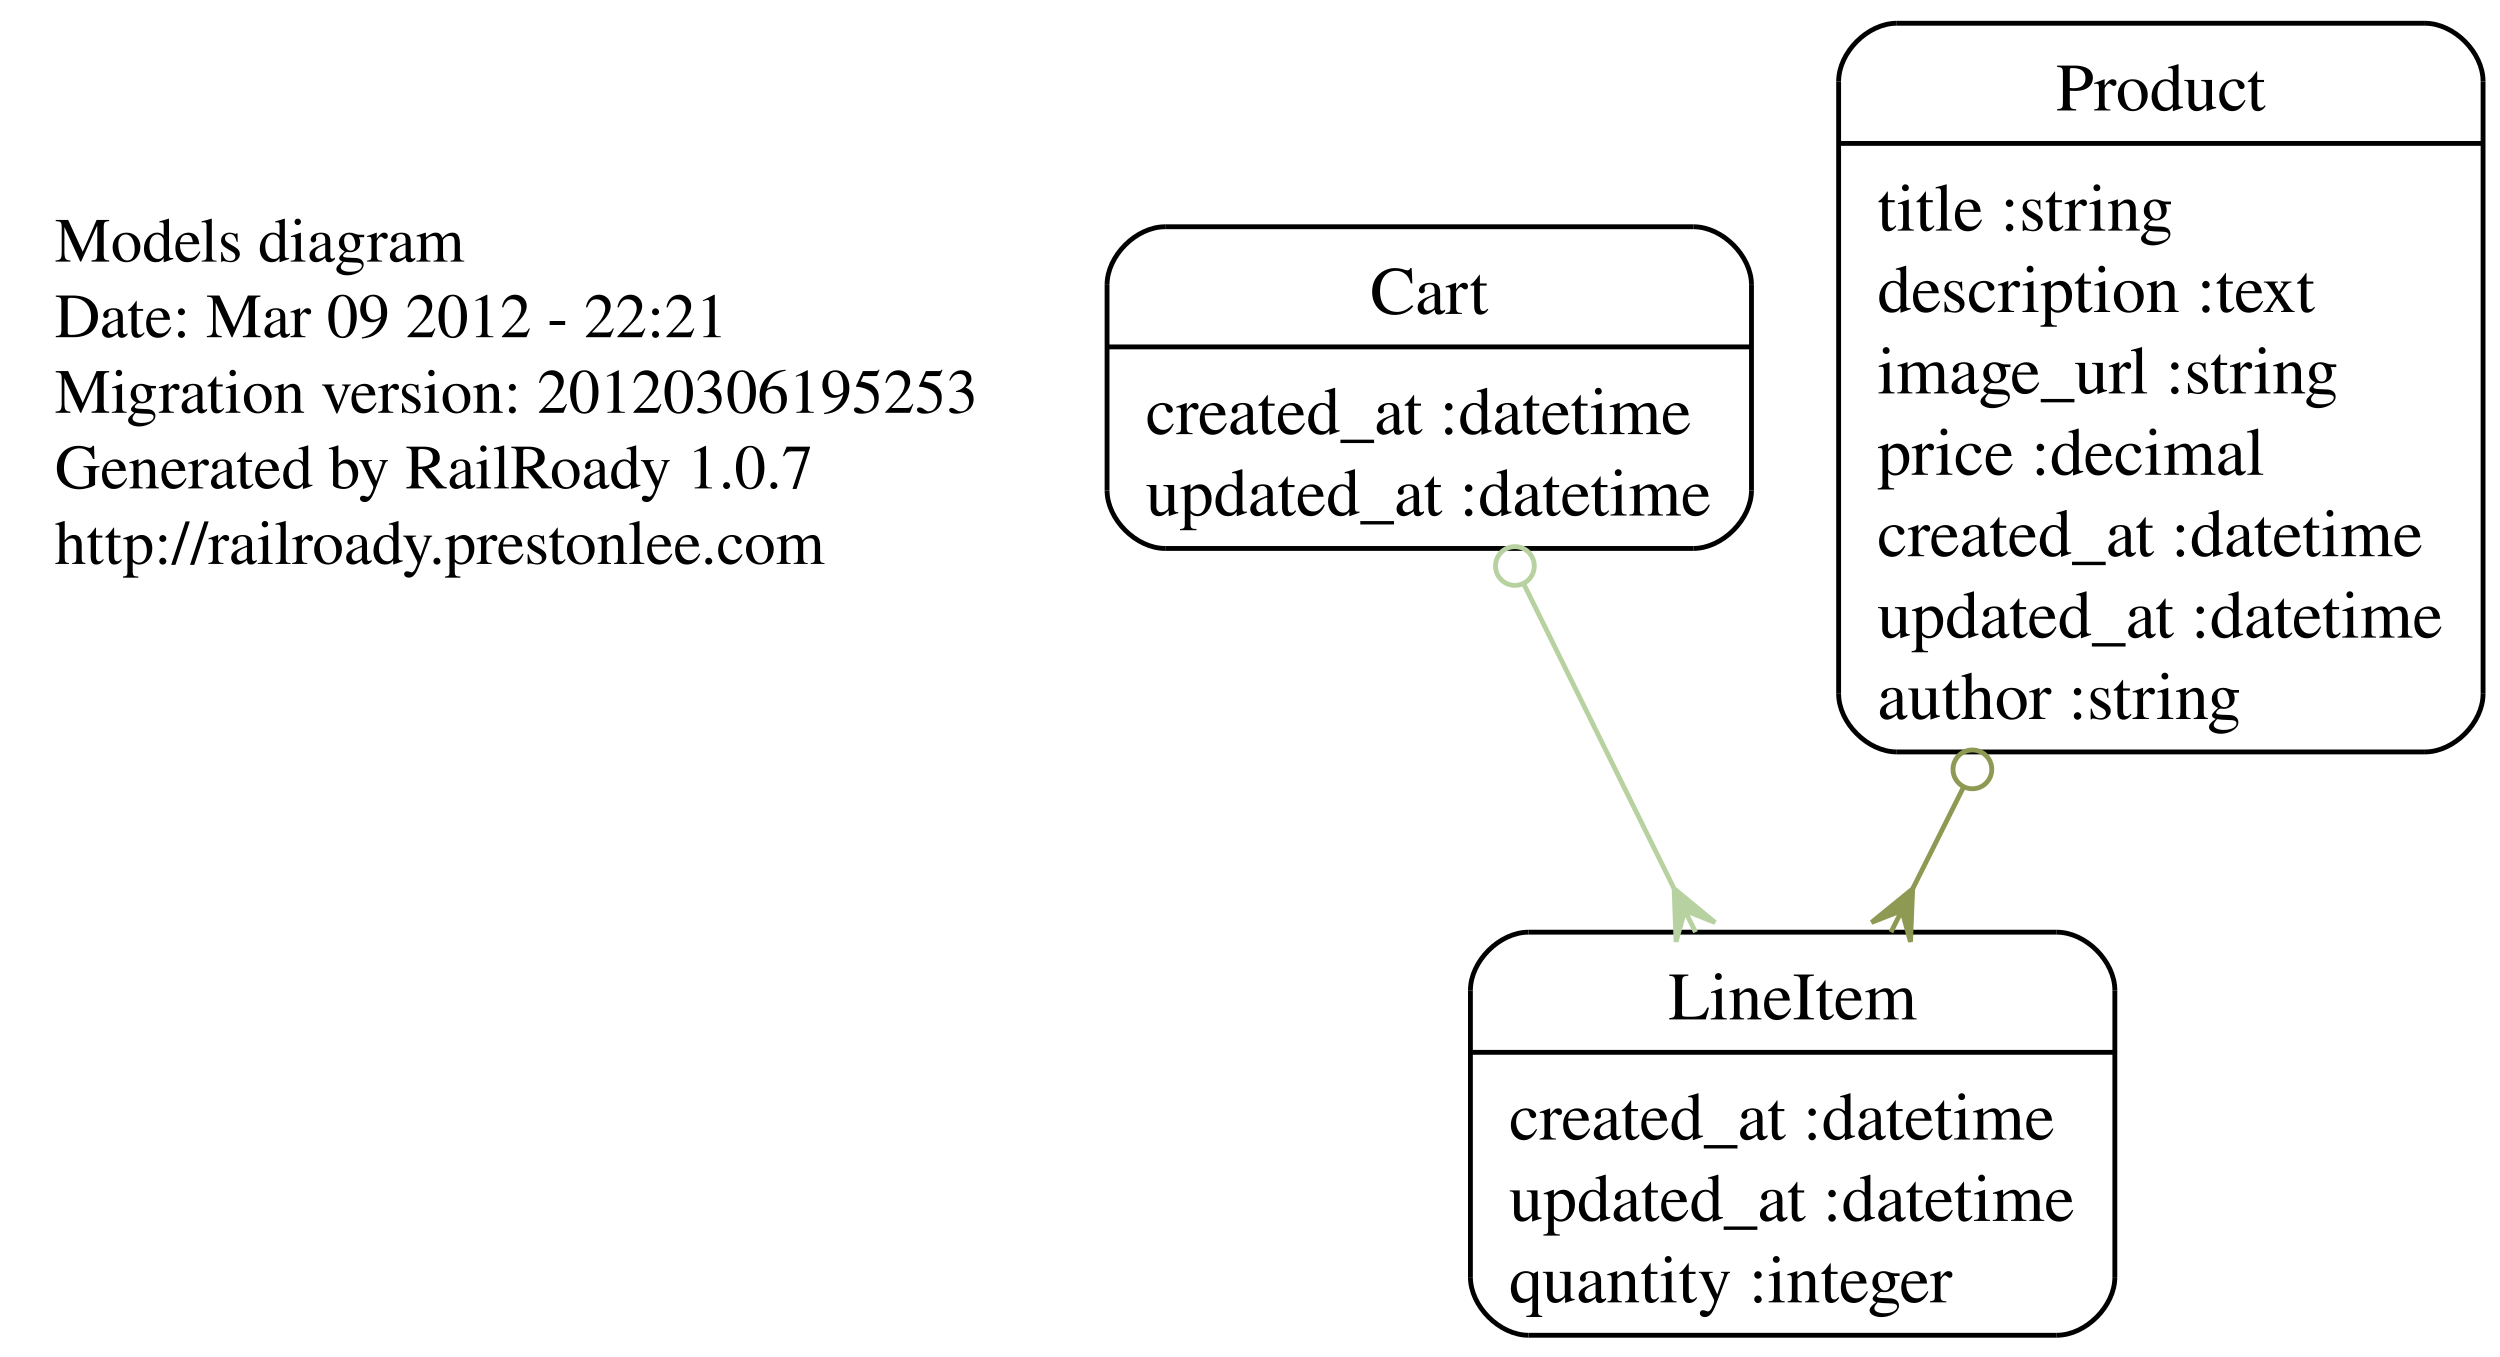
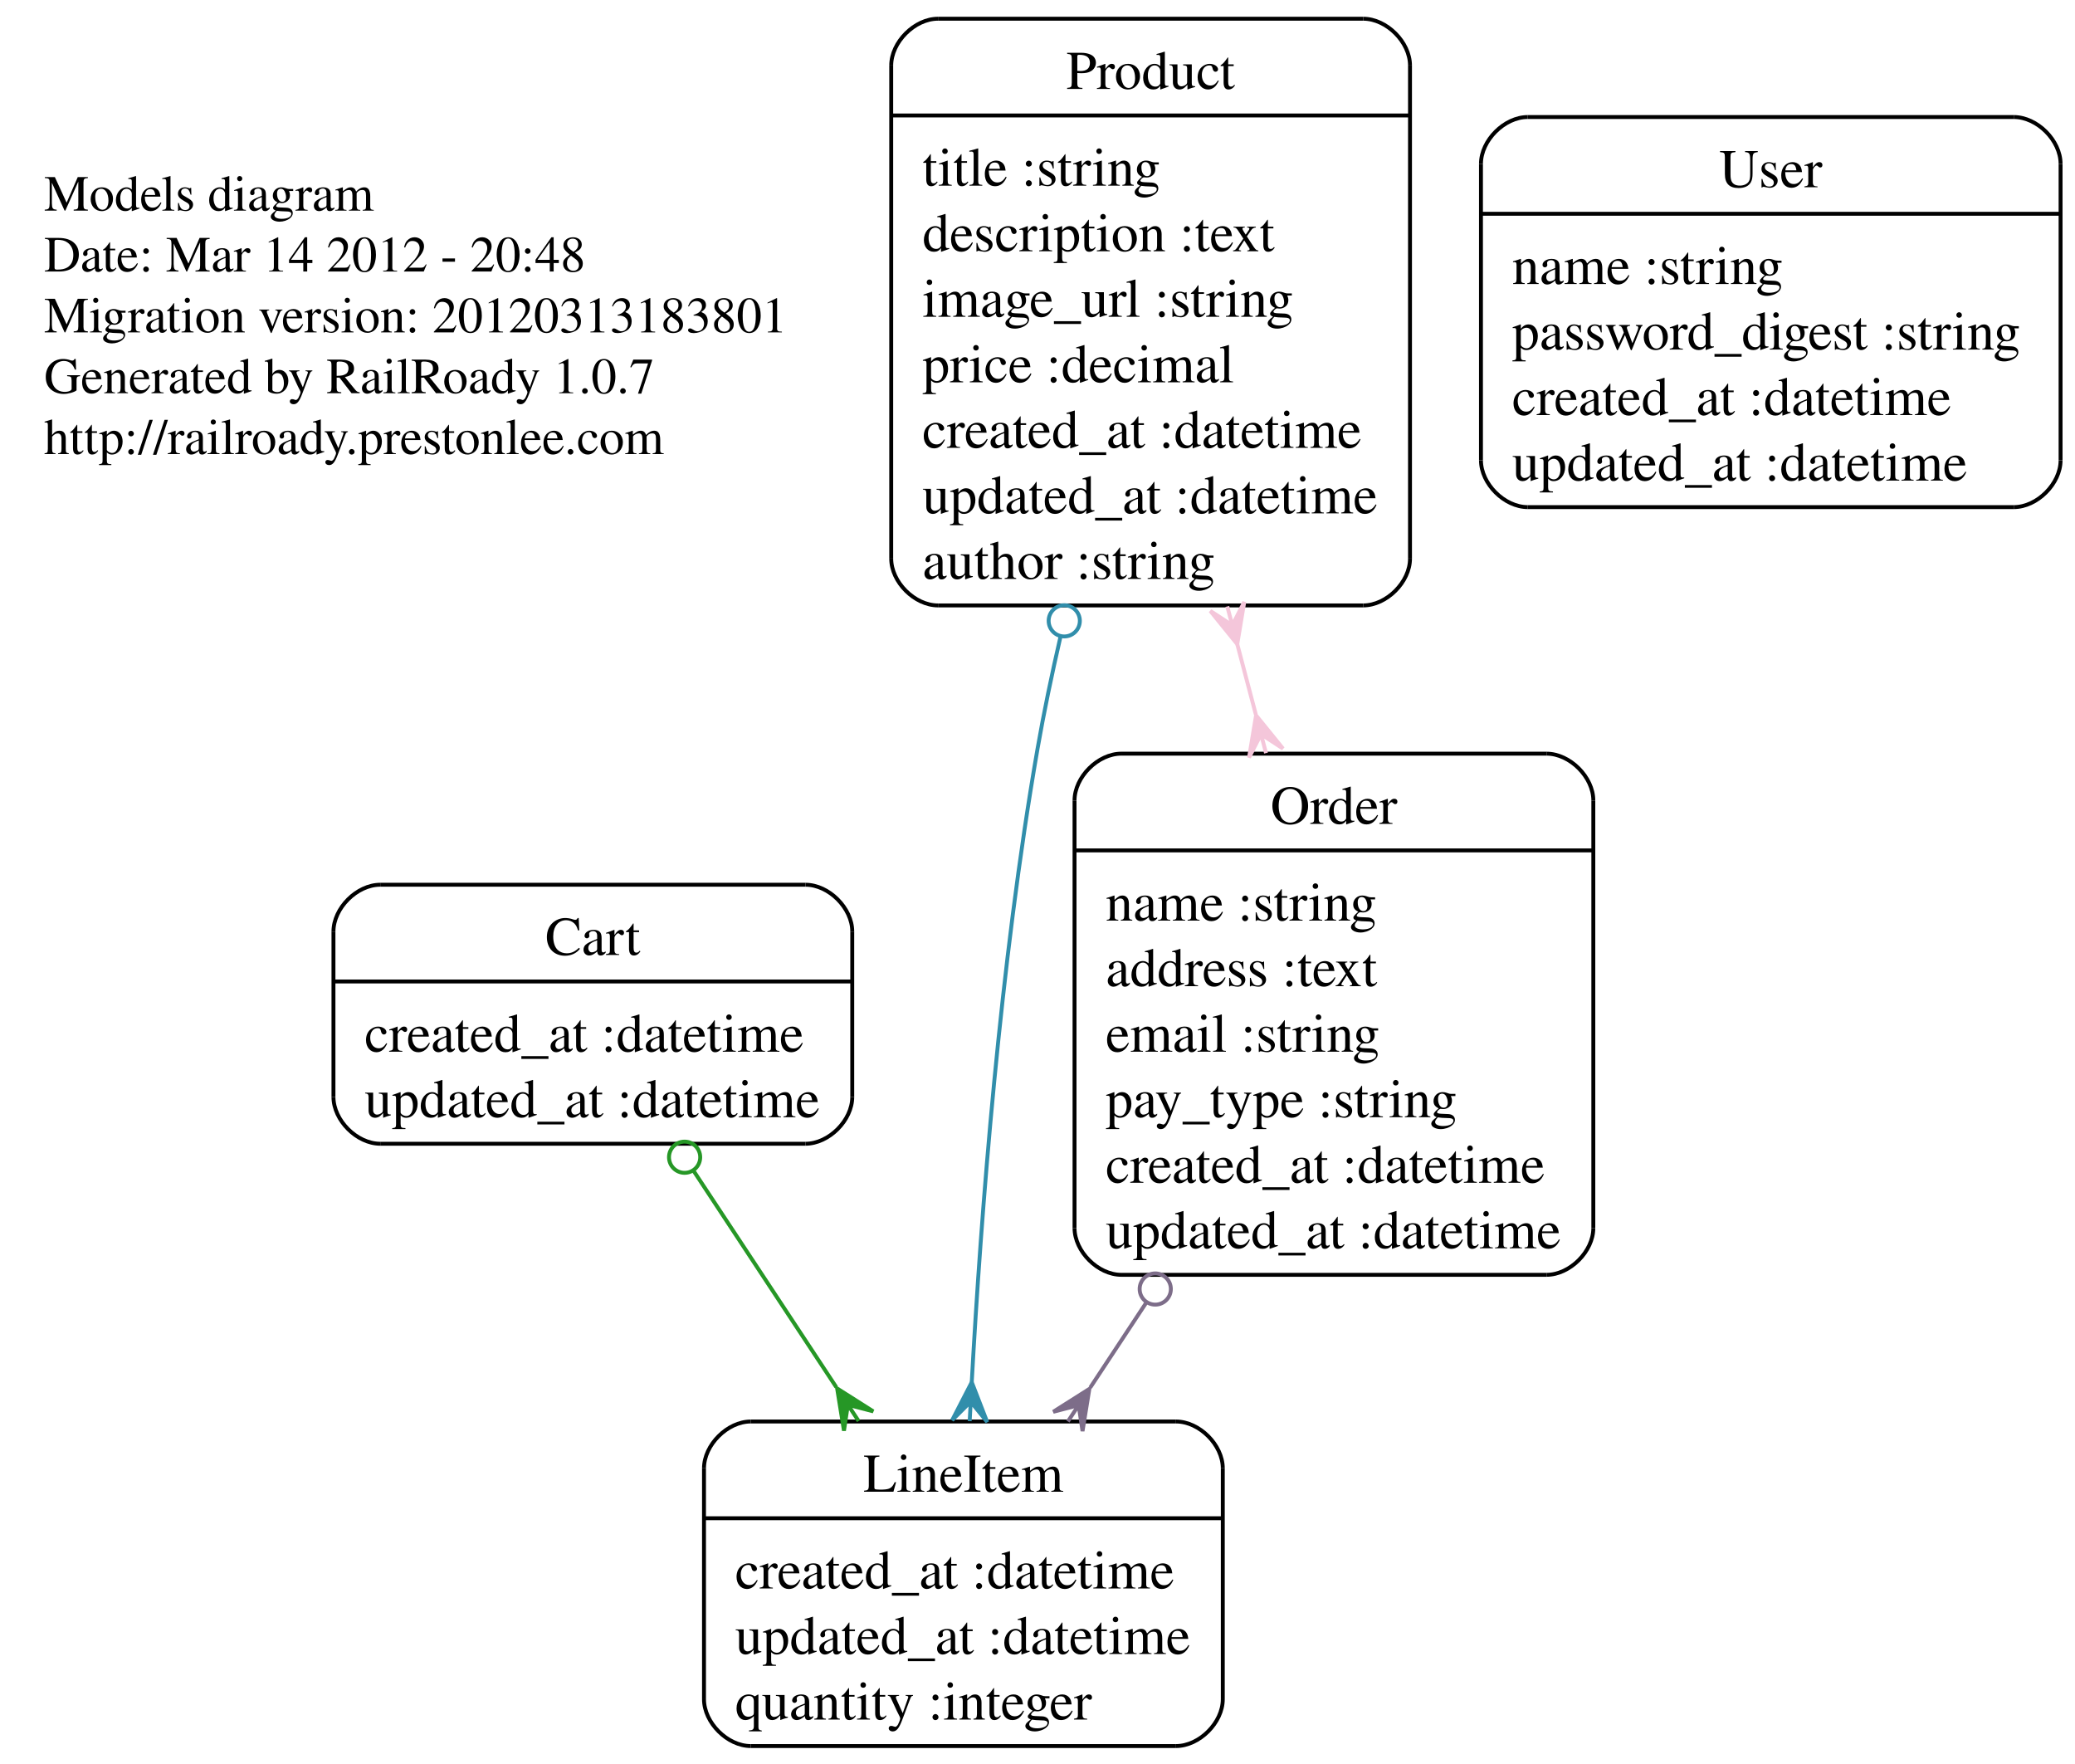
- <svg xmlns="http://www.w3.org/2000/svg" width="516pt" height="280pt" viewBox="0.00 0.00 516.00 280.00">
-   <g id="graph1" class="graph" transform="scale(1 1) rotate(0) translate(4 276)">
-     <polygon fill="white" stroke="white" points="-4,5 -4,-276 513,-276 513,5 -4,5" />
+ <svg xmlns="http://www.w3.org/2000/svg" width="532pt" height="452pt" viewBox="0.00 0.00 532.00 452.00">
+   <g id="graph1" class="graph" transform="scale(1 1) rotate(0) translate(4 448)">
+     <polygon fill="white" stroke="white" points="-4,5 -4,-448 529,-448 529,5 -4,5" />
    <g id="node1" class="node">
-       <text text-anchor="start" x="7.312" y="-222" font-family="Times,serif" font-size="13.00">Models diagram</text>
-       <text text-anchor="start" x="7.312" y="-206.4" font-family="Times,serif" font-size="13.00">Date: Mar 09 2012 - 22:21</text>
-       <text text-anchor="start" x="7.312" y="-190.8" font-family="Times,serif" font-size="13.00">Migration version: 20120306195253</text>
-       <text text-anchor="start" x="7.312" y="-175.2" font-family="Times,serif" font-size="13.00">Generated by RailRoady 1.0.7</text>
-       <text text-anchor="start" x="7.312" y="-159.6" font-family="Times,serif" font-size="13.00">http://railroady.prestonlee.com</text>
+       <text text-anchor="start" x="7.312" y="-394" font-family="Times,serif" font-size="13.00">Models diagram</text>
+       <text text-anchor="start" x="7.312" y="-378.4" font-family="Times,serif" font-size="13.00">Date: Mar 14 2012 - 20:48</text>
+       <text text-anchor="start" x="7.312" y="-362.8" font-family="Times,serif" font-size="13.00">Migration version: 20120313183801</text>
+       <text text-anchor="start" x="7.312" y="-347.2" font-family="Times,serif" font-size="13.00">Generated by RailRoady 1.0.7</text>
+       <text text-anchor="start" x="7.312" y="-331.6" font-family="Times,serif" font-size="13.00">http://railroady.prestonlee.com</text>
    </g>
    <g id="node2" class="node">
-       <polyline fill="none" stroke="black" points="236.495,-162.8 345.505,-162.8 " />
-       <path fill="none" stroke="black" d="M345.505,-162.8C351.505,-162.8 357.505,-168.8 357.505,-174.8" />
-       <polyline fill="none" stroke="black" points="357.505,-174.8 357.505,-217.2 " />
-       <path fill="none" stroke="black" d="M357.505,-217.2C357.505,-223.2 351.505,-229.2 345.505,-229.2" />
-       <polyline fill="none" stroke="black" points="345.505,-229.2 236.495,-229.2 " />
-       <path fill="none" stroke="black" d="M236.495,-229.2C230.495,-229.2 224.495,-223.2 224.495,-217.2" />
-       <polyline fill="none" stroke="black" points="224.495,-217.2 224.495,-174.8 " />
-       <path fill="none" stroke="black" d="M224.495,-174.8C224.495,-168.8 230.495,-162.8 236.495,-162.8" />
-       <text text-anchor="middle" x="291" y="-211.2" font-family="Times,serif" font-size="14.00">Cart</text>
-       <polyline fill="none" stroke="black" points="224.495,-204.4 357.505,-204.4 " />
-       <text text-anchor="start" x="232.495" y="-186.4" font-family="Times,serif" font-size="14.00">created_at :datetime</text>
-       <text text-anchor="start" x="232.495" y="-169.6" font-family="Times,serif" font-size="14.00">updated_at :datetime</text>
+       <polyline fill="none" stroke="black" points="93.495,-154.8 202.505,-154.8 " />
+       <path fill="none" stroke="black" d="M202.505,-154.8C208.505,-154.8 214.505,-160.8 214.505,-166.8" />
+       <polyline fill="none" stroke="black" points="214.505,-166.8 214.505,-209.2 " />
+       <path fill="none" stroke="black" d="M214.505,-209.2C214.505,-215.2 208.505,-221.2 202.505,-221.2" />
+       <polyline fill="none" stroke="black" points="202.505,-221.2 93.495,-221.2 " />
+       <path fill="none" stroke="black" d="M93.495,-221.2C87.495,-221.2 81.495,-215.2 81.495,-209.2" />
+       <polyline fill="none" stroke="black" points="81.495,-209.2 81.495,-166.8 " />
+       <path fill="none" stroke="black" d="M81.495,-166.8C81.495,-160.8 87.495,-154.8 93.495,-154.8" />
+       <text text-anchor="middle" x="148" y="-203.2" font-family="Times,serif" font-size="14.00">Cart</text>
+       <polyline fill="none" stroke="black" points="81.495,-196.4 214.505,-196.4 " />
+       <text text-anchor="start" x="89.495" y="-178.4" font-family="Times,serif" font-size="14.00">created_at :datetime</text>
+       <text text-anchor="start" x="89.495" y="-161.6" font-family="Times,serif" font-size="14.00">updated_at :datetime</text>
    </g>
    <g id="node3" class="node">
-       <polyline fill="none" stroke="black" points="311.495,-0.4 420.505,-0.4 " />
-       <path fill="none" stroke="black" d="M420.505,-0.4C426.505,-0.4 432.505,-6.4 432.505,-12.4" />
-       <polyline fill="none" stroke="black" points="432.505,-12.4 432.505,-71.6 " />
-       <path fill="none" stroke="black" d="M432.505,-71.6C432.505,-77.6 426.505,-83.6 420.505,-83.6" />
-       <polyline fill="none" stroke="black" points="420.505,-83.6 311.495,-83.6 " />
-       <path fill="none" stroke="black" d="M311.495,-83.6C305.495,-83.6 299.495,-77.6 299.495,-71.6" />
-       <polyline fill="none" stroke="black" points="299.495,-71.6 299.495,-12.4 " />
-       <path fill="none" stroke="black" d="M299.495,-12.4C299.495,-6.4 305.495,-0.4 311.495,-0.4" />
-       <text text-anchor="middle" x="366" y="-65.6" font-family="Times,serif" font-size="14.00">LineItem</text>
-       <polyline fill="none" stroke="black" points="299.495,-58.8 432.505,-58.8 " />
-       <text text-anchor="start" x="307.495" y="-40.8" font-family="Times,serif" font-size="14.00">created_at :datetime</text>
-       <text text-anchor="start" x="307.495" y="-24" font-family="Times,serif" font-size="14.00">updated_at :datetime</text>
-       <text text-anchor="start" x="307.495" y="-7.2" font-family="Times,serif" font-size="14.00">quantity :integer</text>
+       <polyline fill="none" stroke="black" points="188.495,-0.4 297.505,-0.4 " />
+       <path fill="none" stroke="black" d="M297.505,-0.4C303.505,-0.4 309.505,-6.4 309.505,-12.4" />
+       <polyline fill="none" stroke="black" points="309.505,-12.4 309.505,-71.6 " />
+       <path fill="none" stroke="black" d="M309.505,-71.6C309.505,-77.6 303.505,-83.6 297.505,-83.6" />
+       <polyline fill="none" stroke="black" points="297.505,-83.6 188.495,-83.6 " />
+       <path fill="none" stroke="black" d="M188.495,-83.6C182.495,-83.6 176.495,-77.6 176.495,-71.6" />
+       <polyline fill="none" stroke="black" points="176.495,-71.6 176.495,-12.4 " />
+       <path fill="none" stroke="black" d="M176.495,-12.4C176.495,-6.4 182.495,-0.4 188.495,-0.4" />
+       <text text-anchor="middle" x="243" y="-65.6" font-family="Times,serif" font-size="14.00">LineItem</text>
+       <polyline fill="none" stroke="black" points="176.495,-58.8 309.505,-58.8 " />
+       <text text-anchor="start" x="184.495" y="-40.8" font-family="Times,serif" font-size="14.00">created_at :datetime</text>
+       <text text-anchor="start" x="184.495" y="-24" font-family="Times,serif" font-size="14.00">updated_at :datetime</text>
+       <text text-anchor="start" x="184.495" y="-7.2" font-family="Times,serif" font-size="14.00">quantity :integer</text>
    </g>
    <g id="edge2" class="edge">
-       <path fill="none" stroke="#b7d1a0" d="M310.495,-155.491C319.953,-136.322 331.415,-113.092 341.462,-92.731" />
-       <ellipse fill="none" stroke="#b7d1a0" cx="308.676" cy="-159.178" rx="4" ry="4" />
-       <polygon fill="#b7d1a0" stroke="#b7d1a0" points="341.541,-92.57 350.002,-85.593 343.754,-88.086 345.966,-83.602 345.966,-83.602 345.966,-83.602 343.754,-88.086 341.931,-81.611 341.541,-92.57 341.541,-92.57" />
+       <path fill="none" stroke="#269726" d="M173.834,-147.841C185.108,-130.753 198.454,-110.523 210.4,-92.414" />
+       <ellipse fill="none" stroke="#269726" cx="171.523" cy="-151.345" rx="4" ry="4" />
+       <polygon fill="#269726" stroke="#269726" points="210.631,-92.065 219.894,-86.196 213.384,-87.892 216.137,-83.718 216.137,-83.718 216.137,-83.718 213.384,-87.892 212.381,-81.24 210.631,-92.065 210.631,-92.065" />
    </g>
    <g id="node4" class="node">
-       <polyline fill="none" stroke="black" points="387.495,-120.8 496.505,-120.8 " />
-       <path fill="none" stroke="black" d="M496.505,-120.8C502.505,-120.8 508.505,-126.8 508.505,-132.8" />
-       <polyline fill="none" stroke="black" points="508.505,-132.8 508.505,-259.2 " />
-       <path fill="none" stroke="black" d="M508.505,-259.2C508.505,-265.2 502.505,-271.2 496.505,-271.2" />
-       <polyline fill="none" stroke="black" points="496.505,-271.2 387.495,-271.2 " />
-       <path fill="none" stroke="black" d="M387.495,-271.2C381.495,-271.2 375.495,-265.2 375.495,-259.2" />
-       <polyline fill="none" stroke="black" points="375.495,-259.2 375.495,-132.8 " />
-       <path fill="none" stroke="black" d="M375.495,-132.8C375.495,-126.8 381.495,-120.8 387.495,-120.8" />
-       <text text-anchor="middle" x="442" y="-253.2" font-family="Times,serif" font-size="14.00">Product</text>
-       <polyline fill="none" stroke="black" points="375.495,-246.4 508.505,-246.4 " />
-       <text text-anchor="start" x="383.495" y="-228.4" font-family="Times,serif" font-size="14.00">title :string</text>
-       <text text-anchor="start" x="383.495" y="-211.6" font-family="Times,serif" font-size="14.00">description :text</text>
-       <text text-anchor="start" x="383.495" y="-194.8" font-family="Times,serif" font-size="14.00">image_url :string</text>
-       <text text-anchor="start" x="383.495" y="-178" font-family="Times,serif" font-size="14.00">price :decimal</text>
-       <text text-anchor="start" x="383.495" y="-161.2" font-family="Times,serif" font-size="14.00">created_at :datetime</text>
-       <text text-anchor="start" x="383.495" y="-144.4" font-family="Times,serif" font-size="14.00">updated_at :datetime</text>
-       <text text-anchor="start" x="383.495" y="-127.6" font-family="Times,serif" font-size="14.00">author :string</text>
+       <polyline fill="none" stroke="black" points="283.495,-121.2 392.505,-121.2 " />
+       <path fill="none" stroke="black" d="M392.505,-121.2C398.505,-121.2 404.505,-127.2 404.505,-133.2" />
+       <polyline fill="none" stroke="black" points="404.505,-133.2 404.505,-242.8 " />
+       <path fill="none" stroke="black" d="M404.505,-242.8C404.505,-248.8 398.505,-254.8 392.505,-254.8" />
+       <polyline fill="none" stroke="black" points="392.505,-254.8 283.495,-254.8 " />
+       <path fill="none" stroke="black" d="M283.495,-254.8C277.495,-254.8 271.495,-248.8 271.495,-242.8" />
+       <polyline fill="none" stroke="black" points="271.495,-242.8 271.495,-133.2 " />
+       <path fill="none" stroke="black" d="M271.495,-133.2C271.495,-127.2 277.495,-121.2 283.495,-121.2" />
+       <text text-anchor="middle" x="338" y="-236.8" font-family="Times,serif" font-size="14.00">Order</text>
+       <polyline fill="none" stroke="black" points="271.495,-230 404.505,-230 " />
+       <text text-anchor="start" x="279.495" y="-212" font-family="Times,serif" font-size="14.00">name :string</text>
+       <text text-anchor="start" x="279.495" y="-195.2" font-family="Times,serif" font-size="14.00">address :text</text>
+       <text text-anchor="start" x="279.495" y="-178.4" font-family="Times,serif" font-size="14.00">email :string</text>
+       <text text-anchor="start" x="279.495" y="-161.6" font-family="Times,serif" font-size="14.00">pay_type :string</text>
+       <text text-anchor="start" x="279.495" y="-144.8" font-family="Times,serif" font-size="14.00">created_at :datetime</text>
+       <text text-anchor="start" x="279.495" y="-128" font-family="Times,serif" font-size="14.00">updated_at :datetime</text>
    </g>
    <g id="edge4" class="edge">
-       <path fill="none" stroke="#8e9953" d="M401.289,-113.577C397.718,-106.436 394.179,-99.358 390.799,-92.599" />
-       <ellipse fill="none" stroke="#8e9953" cx="403.102" cy="-117.203" rx="4" ry="4" />
-       <polygon fill="#8e9953" stroke="#8e9953" points="390.773,-92.546 390.326,-81.59 388.537,-88.074 386.301,-83.602 386.301,-83.602 386.301,-83.602 388.537,-88.074 382.276,-85.615 390.773,-92.546 390.773,-92.546" />
+       <path fill="none" stroke="#7d6d89" d="M289.86,-114.03C285.007,-106.674 280.163,-99.331 275.53,-92.309" />
+       <ellipse fill="none" stroke="#7d6d89" cx="292.19" cy="-117.561" rx="4" ry="4" />
+       <polygon fill="#7d6d89" stroke="#7d6d89" points="275.298,-91.956 273.547,-81.131 272.544,-87.783 269.791,-83.609 269.791,-83.609 269.791,-83.609 272.544,-87.783 266.035,-86.087 275.298,-91.956 275.298,-91.956" />
+     </g>
+     <g id="node5" class="node">
+       <polyline fill="none" stroke="black" points="236.495,-292.8 345.505,-292.8 " />
+       <path fill="none" stroke="black" d="M345.505,-292.8C351.505,-292.8 357.505,-298.8 357.505,-304.8" />
+       <polyline fill="none" stroke="black" points="357.505,-304.8 357.505,-431.2 " />
+       <path fill="none" stroke="black" d="M357.505,-431.2C357.505,-437.2 351.505,-443.2 345.505,-443.2" />
+       <polyline fill="none" stroke="black" points="345.505,-443.2 236.495,-443.2 " />
+       <path fill="none" stroke="black" d="M236.495,-443.2C230.495,-443.2 224.495,-437.2 224.495,-431.2" />
+       <polyline fill="none" stroke="black" points="224.495,-431.2 224.495,-304.8 " />
+       <path fill="none" stroke="black" d="M224.495,-304.8C224.495,-298.8 230.495,-292.8 236.495,-292.8" />
+       <text text-anchor="middle" x="291" y="-425.2" font-family="Times,serif" font-size="14.00">Product</text>
+       <polyline fill="none" stroke="black" points="224.495,-418.4 357.505,-418.4 " />
+       <text text-anchor="start" x="232.495" y="-400.4" font-family="Times,serif" font-size="14.00">title :string</text>
+       <text text-anchor="start" x="232.495" y="-383.6" font-family="Times,serif" font-size="14.00">description :text</text>
+       <text text-anchor="start" x="232.495" y="-366.8" font-family="Times,serif" font-size="14.00">image_url :string</text>
+       <text text-anchor="start" x="232.495" y="-350" font-family="Times,serif" font-size="14.00">price :decimal</text>
+       <text text-anchor="start" x="232.495" y="-333.2" font-family="Times,serif" font-size="14.00">created_at :datetime</text>
+       <text text-anchor="start" x="232.495" y="-316.4" font-family="Times,serif" font-size="14.00">updated_at :datetime</text>
+       <text text-anchor="start" x="232.495" y="-299.6" font-family="Times,serif" font-size="14.00">author :string</text>
+     </g>
+     <g id="edge6" class="edge">
+       <path fill="none" stroke="#318eab" d="M267.874,-284.689C265.653,-275.068 263.627,-265.352 262,-256 252.427,-200.974 247.543,-137.064 245.144,-93.714" />
+       <ellipse fill="none" stroke="#318eab" cx="268.858" cy="-288.847" rx="4" ry="4" />
+       <polygon fill="#318eab" stroke="#318eab" points="245.143,-93.685 249.108,-83.461 244.878,-88.692 244.614,-83.699 244.614,-83.699 244.614,-83.699 244.878,-88.692 240.12,-83.937 245.143,-93.685 245.143,-93.685" />
+     </g>
+     <g id="edge8" class="edge">
+       <path fill="none" stroke="#f4c6da" d="M313.225,-282.83C314.808,-276.832 316.4,-270.805 317.97,-264.858" />
+       <polygon fill="#f4c6da" stroke="#f4c6da" points="313.213,-282.875 306.309,-291.394 311.936,-287.709 310.66,-292.543 310.66,-292.543 310.66,-292.543 311.936,-287.709 315.011,-293.692 313.213,-282.875 313.213,-282.875" />
+       <polygon fill="#f4c6da" stroke="#f4c6da" points="318.035,-264.613 324.939,-256.094 319.311,-259.779 320.588,-254.945 320.588,-254.945 320.588,-254.945 319.311,-259.779 316.237,-253.796 318.035,-264.613 318.035,-264.613" />
+     </g>
+     <g id="node6" class="node">
+       <polyline fill="none" stroke="black" points="387.698,-318 512.302,-318 " />
+       <path fill="none" stroke="black" d="M512.302,-318C518.302,-318 524.302,-324 524.302,-330" />
+       <polyline fill="none" stroke="black" points="524.302,-330 524.302,-406 " />
+       <path fill="none" stroke="black" d="M524.302,-406C524.302,-412 518.302,-418 512.302,-418" />
+       <polyline fill="none" stroke="black" points="512.302,-418 387.698,-418 " />
+       <path fill="none" stroke="black" d="M387.698,-418C381.698,-418 375.698,-412 375.698,-406" />
+       <polyline fill="none" stroke="black" points="375.698,-406 375.698,-330 " />
+       <path fill="none" stroke="black" d="M375.698,-330C375.698,-324 381.698,-318 387.698,-318" />
+       <text text-anchor="middle" x="450" y="-400" font-family="Times,serif" font-size="14.00">User</text>
+       <polyline fill="none" stroke="black" points="375.698,-393.2 524.302,-393.2 " />
+       <text text-anchor="start" x="383.698" y="-375.2" font-family="Times,serif" font-size="14.00">name :string</text>
+       <text text-anchor="start" x="383.698" y="-358.4" font-family="Times,serif" font-size="14.00">password_digest :string</text>
+       <text text-anchor="start" x="383.698" y="-341.6" font-family="Times,serif" font-size="14.00">created_at :datetime</text>
+       <text text-anchor="start" x="383.698" y="-324.8" font-family="Times,serif" font-size="14.00">updated_at :datetime</text>
    </g>
  </g>
</svg>
